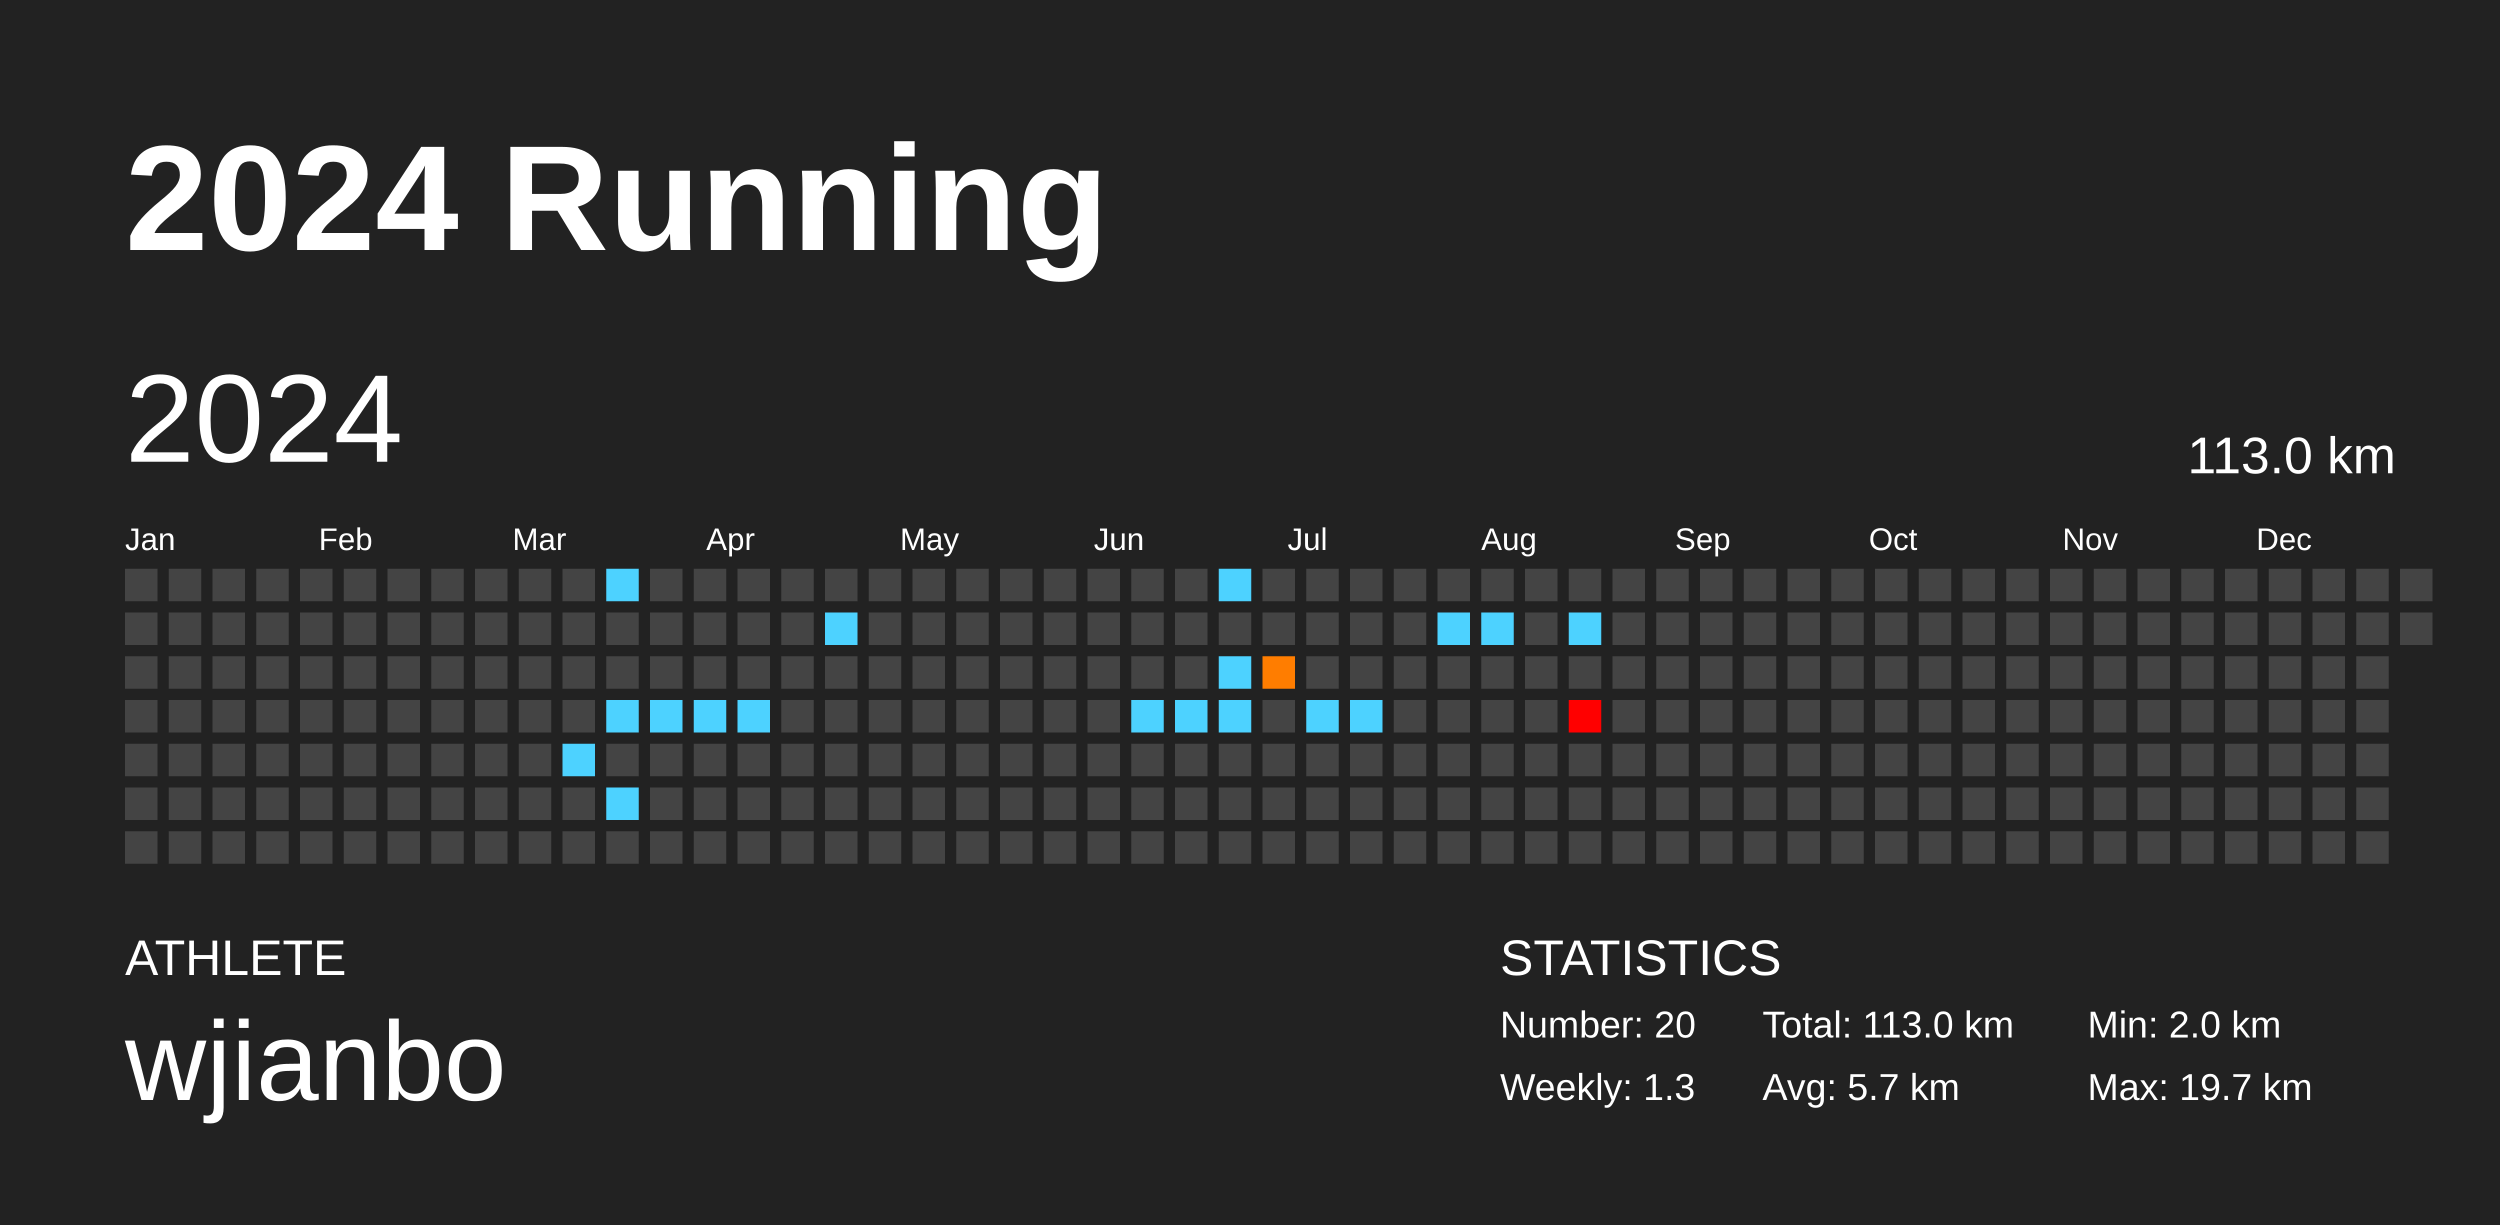
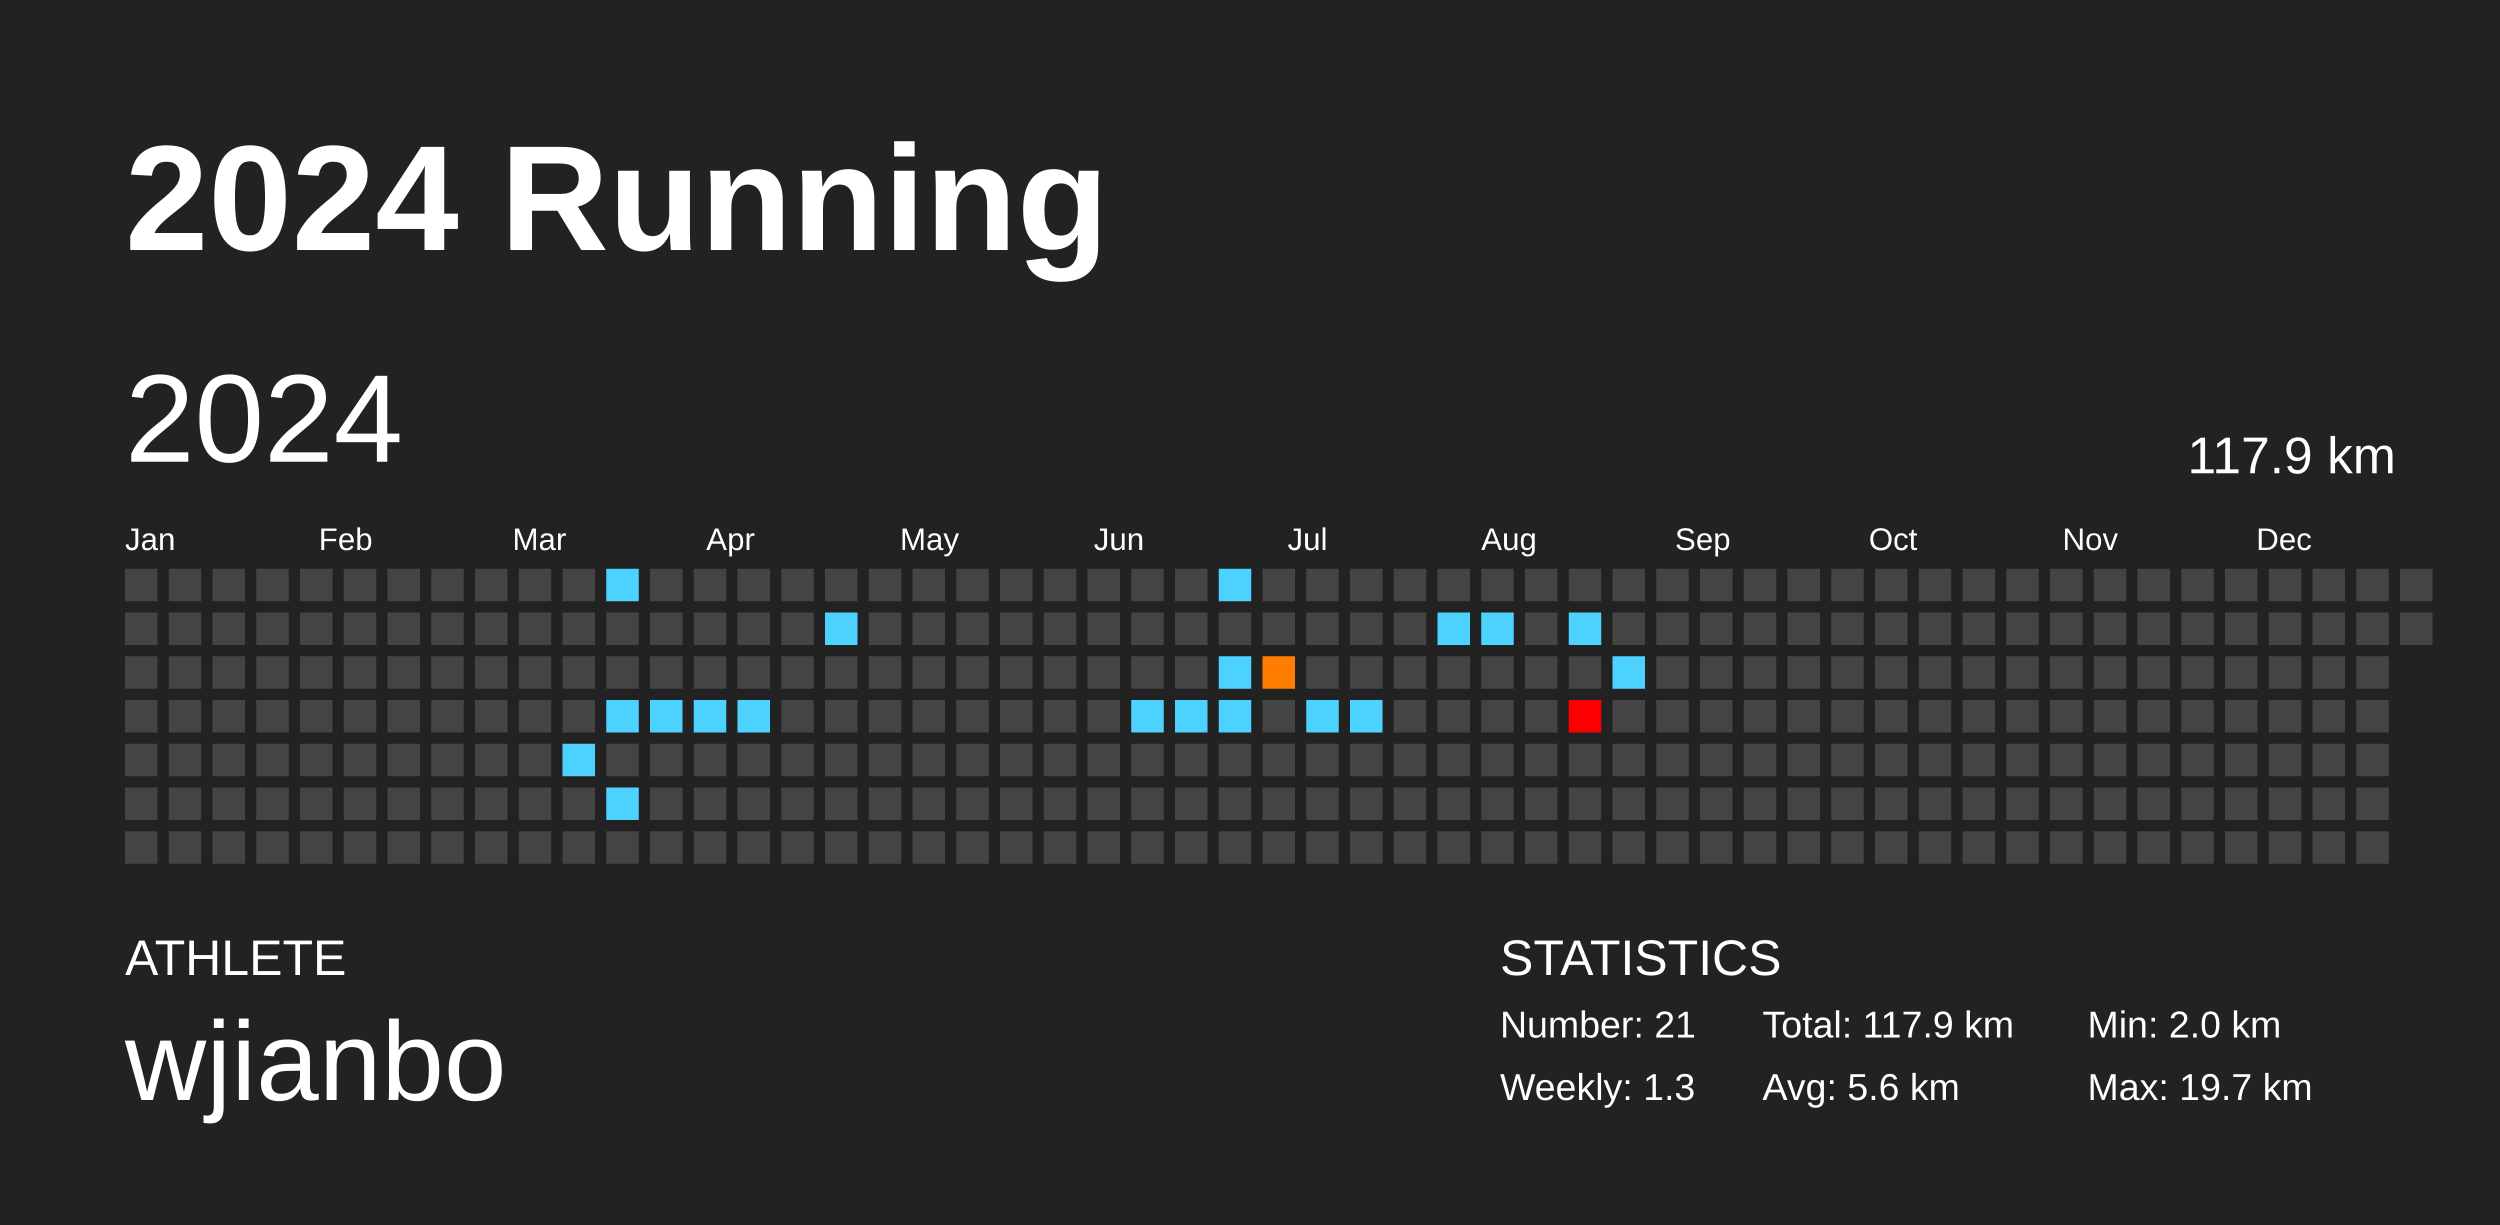
<svg xmlns="http://www.w3.org/2000/svg" baseProfile="full" height="98mm" version="1.1" viewBox="0,0,200,98" width="200mm">
  <defs />
  <rect fill="#222222" height="98" width="200" x="0" y="0" />
  <text fill="#FFFFFF" style="font-size:12px; font-family:Arial; font-weight:bold;" x="10" y="20">2024 Running</text>
  <text fill="#FFFFFF" style="font-size:4px; font-family:Arial" x="10" y="78">ATHLETE</text>
  <text fill="#FFFFFF" style="font-size:9px; font-family:Arial" x="10" y="88">wjianbo</text>
  <text fill="#FFFFFF" style="font-size:4px; font-family:Arial" x="120" y="78">STATISTICS</text>
-   <text fill="#FFFFFF" style="font-size:3px; font-family:Arial" x="120" y="83">Number: 20</text>
+   <text fill="#FFFFFF" style="font-size:3px; font-family:Arial" x="120" y="83">Number: 21</text>
  <text fill="#FFFFFF" style="font-size:3px; font-family:Arial" x="120" y="88">Weekly: 1.3</text>
-   <text fill="#FFFFFF" style="font-size:3px; font-family:Arial" x="141" y="83">Total: 113.0 km</text>
-   <text fill="#FFFFFF" style="font-size:3px; font-family:Arial" x="141" y="88">Avg: 5.7 km</text>
+   <text fill="#FFFFFF" style="font-size:3px; font-family:Arial" x="141" y="83">Total: 117.9 km</text>
+   <text fill="#FFFFFF" style="font-size:3px; font-family:Arial" x="141" y="88">Avg: 5.6 km</text>
  <text fill="#FFFFFF" style="font-size:3px; font-family:Arial" x="167" y="83">Min: 2.0 km</text>
  <text fill="#FFFFFF" style="font-size:3px; font-family:Arial" x="167" y="88">Max: 19.7 km</text>
  <text dominant-baseline="hanging" fill="#FFFFFF" style="font-size:10.0px; font-family:Arial;" x="10" y="30">2024</text>
-   <text dominant-baseline="hanging" fill="#FFFFFF" style="font-size:4.125px; font-family:Arial;" x="175" y="35">113.0 km</text>
+   <text dominant-baseline="hanging" fill="#FFFFFF" style="font-size:4.125px; font-family:Arial;" x="175" y="35">117.9 km</text>
  <text fill="#FFFFFF" style="font-size:2.5px; font-family:Arial" x="10.0" y="44">Jan</text>
  <text fill="#FFFFFF" style="font-size:2.5px; font-family:Arial" x="25.5" y="44">Feb</text>
  <text fill="#FFFFFF" style="font-size:2.5px; font-family:Arial" x="41.0" y="44">Mar</text>
  <text fill="#FFFFFF" style="font-size:2.5px; font-family:Arial" x="56.5" y="44">Apr</text>
  <text fill="#FFFFFF" style="font-size:2.5px; font-family:Arial" x="72.0" y="44">May</text>
  <text fill="#FFFFFF" style="font-size:2.5px; font-family:Arial" x="87.5" y="44">Jun</text>
  <text fill="#FFFFFF" style="font-size:2.5px; font-family:Arial" x="103.0" y="44">Jul</text>
  <text fill="#FFFFFF" style="font-size:2.5px; font-family:Arial" x="118.5" y="44">Aug</text>
  <text fill="#FFFFFF" style="font-size:2.5px; font-family:Arial" x="134.0" y="44">Sep</text>
  <text fill="#FFFFFF" style="font-size:2.5px; font-family:Arial" x="149.5" y="44">Oct</text>
  <text fill="#FFFFFF" style="font-size:2.5px; font-family:Arial" x="165.0" y="44">Nov</text>
  <text fill="#FFFFFF" style="font-size:2.5px; font-family:Arial" x="180.5" y="44">Dec</text>
  <rect fill="#444444" height="2.6" width="2.6" x="10.0" y="45.5" />
  <rect fill="#444444" height="2.6" width="2.6" x="10.0" y="49.0" />
  <rect fill="#444444" height="2.6" width="2.6" x="10.0" y="52.5" />
  <rect fill="#444444" height="2.6" width="2.6" x="10.0" y="56.0" />
  <rect fill="#444444" height="2.6" width="2.6" x="10.0" y="59.5" />
  <rect fill="#444444" height="2.6" width="2.6" x="10.0" y="63.0" />
  <rect fill="#444444" height="2.6" width="2.6" x="10.0" y="66.5" />
  <rect fill="#444444" height="2.6" width="2.6" x="13.5" y="45.5" />
  <rect fill="#444444" height="2.6" width="2.6" x="13.5" y="49.0" />
  <rect fill="#444444" height="2.6" width="2.6" x="13.5" y="52.5" />
  <rect fill="#444444" height="2.6" width="2.6" x="13.5" y="56.0" />
  <rect fill="#444444" height="2.6" width="2.6" x="13.5" y="59.5" />
  <rect fill="#444444" height="2.6" width="2.6" x="13.5" y="63.0" />
  <rect fill="#444444" height="2.6" width="2.6" x="13.5" y="66.5" />
  <rect fill="#444444" height="2.6" width="2.6" x="17.0" y="45.5" />
  <rect fill="#444444" height="2.6" width="2.6" x="17.0" y="49.0" />
  <rect fill="#444444" height="2.6" width="2.6" x="17.0" y="52.5" />
  <rect fill="#444444" height="2.6" width="2.6" x="17.0" y="56.0" />
  <rect fill="#444444" height="2.6" width="2.6" x="17.0" y="59.5" />
  <rect fill="#444444" height="2.6" width="2.6" x="17.0" y="63.0" />
  <rect fill="#444444" height="2.6" width="2.6" x="17.0" y="66.5" />
  <rect fill="#444444" height="2.6" width="2.6" x="20.5" y="45.5" />
  <rect fill="#444444" height="2.6" width="2.6" x="20.5" y="49.0" />
  <rect fill="#444444" height="2.6" width="2.6" x="20.5" y="52.5" />
  <rect fill="#444444" height="2.6" width="2.6" x="20.5" y="56.0" />
  <rect fill="#444444" height="2.6" width="2.6" x="20.5" y="59.5" />
  <rect fill="#444444" height="2.6" width="2.6" x="20.5" y="63.0" />
  <rect fill="#444444" height="2.6" width="2.6" x="20.5" y="66.5" />
  <rect fill="#444444" height="2.6" width="2.6" x="24.0" y="45.5" />
  <rect fill="#444444" height="2.6" width="2.6" x="24.0" y="49.0" />
  <rect fill="#444444" height="2.6" width="2.6" x="24.0" y="52.5" />
  <rect fill="#444444" height="2.6" width="2.6" x="24.0" y="56.0" />
  <rect fill="#444444" height="2.6" width="2.6" x="24.0" y="59.5" />
  <rect fill="#444444" height="2.6" width="2.6" x="24.0" y="63.0" />
  <rect fill="#444444" height="2.6" width="2.6" x="24.0" y="66.5" />
  <rect fill="#444444" height="2.6" width="2.6" x="27.5" y="45.5" />
  <rect fill="#444444" height="2.6" width="2.6" x="27.5" y="49.0" />
  <rect fill="#444444" height="2.6" width="2.6" x="27.5" y="52.5" />
  <rect fill="#444444" height="2.6" width="2.6" x="27.5" y="56.0" />
  <rect fill="#444444" height="2.6" width="2.6" x="27.5" y="59.5" />
  <rect fill="#444444" height="2.6" width="2.6" x="27.5" y="63.0" />
  <rect fill="#444444" height="2.6" width="2.6" x="27.5" y="66.5" />
  <rect fill="#444444" height="2.6" width="2.6" x="31.0" y="45.5" />
  <rect fill="#444444" height="2.6" width="2.6" x="31.0" y="49.0" />
  <rect fill="#444444" height="2.6" width="2.6" x="31.0" y="52.5" />
  <rect fill="#444444" height="2.6" width="2.6" x="31.0" y="56.0" />
  <rect fill="#444444" height="2.6" width="2.6" x="31.0" y="59.5" />
  <rect fill="#444444" height="2.6" width="2.6" x="31.0" y="63.0" />
  <rect fill="#444444" height="2.6" width="2.6" x="31.0" y="66.5" />
  <rect fill="#444444" height="2.6" width="2.6" x="34.5" y="45.5" />
  <rect fill="#444444" height="2.6" width="2.6" x="34.5" y="49.0" />
  <rect fill="#444444" height="2.6" width="2.6" x="34.5" y="52.5" />
  <rect fill="#444444" height="2.6" width="2.6" x="34.5" y="56.0" />
  <rect fill="#444444" height="2.6" width="2.6" x="34.5" y="59.5" />
  <rect fill="#444444" height="2.6" width="2.6" x="34.5" y="63.0" />
  <rect fill="#444444" height="2.6" width="2.6" x="34.5" y="66.5" />
  <rect fill="#444444" height="2.6" width="2.6" x="38.0" y="45.5" />
  <rect fill="#444444" height="2.6" width="2.6" x="38.0" y="49.0" />
  <rect fill="#444444" height="2.6" width="2.6" x="38.0" y="52.5" />
  <rect fill="#444444" height="2.6" width="2.6" x="38.0" y="56.0" />
  <rect fill="#444444" height="2.6" width="2.6" x="38.0" y="59.5" />
  <rect fill="#444444" height="2.6" width="2.6" x="38.0" y="63.0" />
  <rect fill="#444444" height="2.6" width="2.6" x="38.0" y="66.5" />
  <rect fill="#444444" height="2.6" width="2.6" x="41.5" y="45.5" />
  <rect fill="#444444" height="2.6" width="2.6" x="41.5" y="49.0" />
  <rect fill="#444444" height="2.6" width="2.6" x="41.5" y="52.5" />
  <rect fill="#444444" height="2.6" width="2.6" x="41.5" y="56.0" />
  <rect fill="#444444" height="2.6" width="2.6" x="41.5" y="59.5" />
  <rect fill="#444444" height="2.6" width="2.6" x="41.5" y="63.0" />
  <rect fill="#444444" height="2.6" width="2.6" x="41.5" y="66.5" />
  <rect fill="#444444" height="2.6" width="2.6" x="45.0" y="45.5" />
  <rect fill="#444444" height="2.6" width="2.6" x="45.0" y="49.0" />
  <rect fill="#444444" height="2.6" width="2.6" x="45.0" y="52.5" />
  <rect fill="#444444" height="2.6" width="2.6" x="45.0" y="56.0" />
  <rect fill="#4dd2ff" height="2.6" width="2.6" x="45.0" y="59.5" />
  <rect fill="#444444" height="2.6" width="2.6" x="45.0" y="63.0" />
  <rect fill="#444444" height="2.6" width="2.6" x="45.0" y="66.5" />
  <rect fill="#4dd2ff" height="2.6" width="2.6" x="48.5" y="45.5" />
  <rect fill="#444444" height="2.6" width="2.6" x="48.5" y="49.0" />
  <rect fill="#444444" height="2.6" width="2.6" x="48.5" y="52.5" />
  <rect fill="#4dd2ff" height="2.6" width="2.6" x="48.5" y="56.0" />
  <rect fill="#444444" height="2.6" width="2.6" x="48.5" y="59.5" />
  <rect fill="#4dd2ff" height="2.6" width="2.6" x="48.5" y="63.0" />
  <rect fill="#444444" height="2.6" width="2.6" x="48.5" y="66.5" />
  <rect fill="#444444" height="2.6" width="2.6" x="52.0" y="45.5" />
  <rect fill="#444444" height="2.6" width="2.6" x="52.0" y="49.0" />
  <rect fill="#444444" height="2.6" width="2.6" x="52.0" y="52.5" />
  <rect fill="#4dd2ff" height="2.6" width="2.6" x="52.0" y="56.0" />
  <rect fill="#444444" height="2.6" width="2.6" x="52.0" y="59.5" />
  <rect fill="#444444" height="2.6" width="2.6" x="52.0" y="63.0" />
  <rect fill="#444444" height="2.6" width="2.6" x="52.0" y="66.5" />
  <rect fill="#444444" height="2.6" width="2.6" x="55.5" y="45.5" />
  <rect fill="#444444" height="2.6" width="2.6" x="55.5" y="49.0" />
  <rect fill="#444444" height="2.6" width="2.6" x="55.5" y="52.5" />
  <rect fill="#4dd2ff" height="2.6" width="2.6" x="55.5" y="56.0" />
  <rect fill="#444444" height="2.6" width="2.6" x="55.5" y="59.5" />
  <rect fill="#444444" height="2.6" width="2.6" x="55.5" y="63.0" />
  <rect fill="#444444" height="2.6" width="2.6" x="55.5" y="66.5" />
  <rect fill="#444444" height="2.6" width="2.6" x="59.0" y="45.5" />
  <rect fill="#444444" height="2.6" width="2.6" x="59.0" y="49.0" />
  <rect fill="#444444" height="2.6" width="2.6" x="59.0" y="52.5" />
  <rect fill="#4dd2ff" height="2.6" width="2.6" x="59.0" y="56.0" />
  <rect fill="#444444" height="2.6" width="2.6" x="59.0" y="59.5" />
  <rect fill="#444444" height="2.6" width="2.6" x="59.0" y="63.0" />
  <rect fill="#444444" height="2.6" width="2.6" x="59.0" y="66.5" />
  <rect fill="#444444" height="2.6" width="2.6" x="62.5" y="45.5" />
  <rect fill="#444444" height="2.6" width="2.6" x="62.5" y="49.0" />
  <rect fill="#444444" height="2.6" width="2.6" x="62.5" y="52.5" />
  <rect fill="#444444" height="2.6" width="2.6" x="62.5" y="56.0" />
  <rect fill="#444444" height="2.6" width="2.6" x="62.5" y="59.5" />
  <rect fill="#444444" height="2.6" width="2.6" x="62.5" y="63.0" />
  <rect fill="#444444" height="2.6" width="2.6" x="62.5" y="66.5" />
  <rect fill="#444444" height="2.6" width="2.6" x="66.0" y="45.5" />
  <rect fill="#4dd2ff" height="2.6" width="2.6" x="66.0" y="49.0" />
  <rect fill="#444444" height="2.6" width="2.6" x="66.0" y="52.5" />
  <rect fill="#444444" height="2.6" width="2.6" x="66.0" y="56.0" />
  <rect fill="#444444" height="2.6" width="2.6" x="66.0" y="59.5" />
  <rect fill="#444444" height="2.6" width="2.6" x="66.0" y="63.0" />
  <rect fill="#444444" height="2.6" width="2.6" x="66.0" y="66.5" />
  <rect fill="#444444" height="2.6" width="2.6" x="69.5" y="45.5" />
  <rect fill="#444444" height="2.6" width="2.6" x="69.5" y="49.0" />
  <rect fill="#444444" height="2.6" width="2.6" x="69.5" y="52.5" />
  <rect fill="#444444" height="2.6" width="2.6" x="69.5" y="56.0" />
  <rect fill="#444444" height="2.6" width="2.6" x="69.5" y="59.5" />
  <rect fill="#444444" height="2.6" width="2.6" x="69.5" y="63.0" />
  <rect fill="#444444" height="2.6" width="2.6" x="69.5" y="66.5" />
  <rect fill="#444444" height="2.6" width="2.6" x="73.0" y="45.5" />
  <rect fill="#444444" height="2.6" width="2.6" x="73.0" y="49.0" />
  <rect fill="#444444" height="2.6" width="2.6" x="73.0" y="52.5" />
  <rect fill="#444444" height="2.6" width="2.6" x="73.0" y="56.0" />
  <rect fill="#444444" height="2.6" width="2.6" x="73.0" y="59.5" />
  <rect fill="#444444" height="2.6" width="2.6" x="73.0" y="63.0" />
  <rect fill="#444444" height="2.6" width="2.6" x="73.0" y="66.5" />
  <rect fill="#444444" height="2.6" width="2.6" x="76.5" y="45.5" />
  <rect fill="#444444" height="2.6" width="2.6" x="76.5" y="49.0" />
  <rect fill="#444444" height="2.6" width="2.6" x="76.5" y="52.5" />
  <rect fill="#444444" height="2.6" width="2.6" x="76.5" y="56.0" />
  <rect fill="#444444" height="2.6" width="2.6" x="76.5" y="59.5" />
  <rect fill="#444444" height="2.6" width="2.6" x="76.5" y="63.0" />
  <rect fill="#444444" height="2.6" width="2.6" x="76.5" y="66.5" />
  <rect fill="#444444" height="2.6" width="2.6" x="80.0" y="45.5" />
  <rect fill="#444444" height="2.6" width="2.6" x="80.0" y="49.0" />
  <rect fill="#444444" height="2.6" width="2.6" x="80.0" y="52.5" />
  <rect fill="#444444" height="2.6" width="2.6" x="80.0" y="56.0" />
  <rect fill="#444444" height="2.6" width="2.6" x="80.0" y="59.5" />
  <rect fill="#444444" height="2.6" width="2.6" x="80.0" y="63.0" />
  <rect fill="#444444" height="2.6" width="2.6" x="80.0" y="66.5" />
  <rect fill="#444444" height="2.6" width="2.6" x="83.5" y="45.5" />
  <rect fill="#444444" height="2.6" width="2.6" x="83.5" y="49.0" />
  <rect fill="#444444" height="2.6" width="2.6" x="83.5" y="52.5" />
  <rect fill="#444444" height="2.6" width="2.6" x="83.5" y="56.0" />
  <rect fill="#444444" height="2.6" width="2.6" x="83.5" y="59.5" />
  <rect fill="#444444" height="2.6" width="2.6" x="83.5" y="63.0" />
  <rect fill="#444444" height="2.6" width="2.6" x="83.5" y="66.5" />
  <rect fill="#444444" height="2.6" width="2.6" x="87.0" y="45.5" />
  <rect fill="#444444" height="2.6" width="2.6" x="87.0" y="49.0" />
  <rect fill="#444444" height="2.6" width="2.6" x="87.0" y="52.5" />
  <rect fill="#444444" height="2.6" width="2.6" x="87.0" y="56.0" />
  <rect fill="#444444" height="2.6" width="2.6" x="87.0" y="59.5" />
  <rect fill="#444444" height="2.6" width="2.6" x="87.0" y="63.0" />
  <rect fill="#444444" height="2.6" width="2.6" x="87.0" y="66.5" />
  <rect fill="#444444" height="2.6" width="2.6" x="90.5" y="45.5" />
  <rect fill="#444444" height="2.6" width="2.6" x="90.5" y="49.0" />
  <rect fill="#444444" height="2.6" width="2.6" x="90.5" y="52.5" />
  <rect fill="#4dd2ff" height="2.6" width="2.6" x="90.5" y="56.0" />
  <rect fill="#444444" height="2.6" width="2.6" x="90.5" y="59.5" />
  <rect fill="#444444" height="2.6" width="2.6" x="90.5" y="63.0" />
  <rect fill="#444444" height="2.6" width="2.6" x="90.5" y="66.5" />
  <rect fill="#444444" height="2.6" width="2.6" x="94.0" y="45.5" />
  <rect fill="#444444" height="2.6" width="2.6" x="94.0" y="49.0" />
  <rect fill="#444444" height="2.6" width="2.6" x="94.0" y="52.5" />
  <rect fill="#4dd2ff" height="2.6" width="2.6" x="94.0" y="56.0" />
  <rect fill="#444444" height="2.6" width="2.6" x="94.0" y="59.5" />
  <rect fill="#444444" height="2.6" width="2.6" x="94.0" y="63.0" />
  <rect fill="#444444" height="2.6" width="2.6" x="94.0" y="66.5" />
  <rect fill="#4dd2ff" height="2.6" width="2.6" x="97.5" y="45.5" />
  <rect fill="#444444" height="2.6" width="2.6" x="97.5" y="49.0" />
  <rect fill="#4dd2ff" height="2.6" width="2.6" x="97.5" y="52.5" />
  <rect fill="#4dd2ff" height="2.6" width="2.6" x="97.5" y="56.0" />
  <rect fill="#444444" height="2.6" width="2.6" x="97.5" y="59.5" />
  <rect fill="#444444" height="2.6" width="2.6" x="97.5" y="63.0" />
  <rect fill="#444444" height="2.6" width="2.6" x="97.5" y="66.5" />
  <rect fill="#444444" height="2.6" width="2.6" x="101.0" y="45.5" />
  <rect fill="#444444" height="2.6" width="2.6" x="101.0" y="49.0" />
  <rect fill="#ff7d00" height="2.6" width="2.6" x="101.0" y="52.5" />
  <rect fill="#444444" height="2.6" width="2.6" x="101.0" y="56.0" />
  <rect fill="#444444" height="2.6" width="2.6" x="101.0" y="59.5" />
  <rect fill="#444444" height="2.6" width="2.6" x="101.0" y="63.0" />
  <rect fill="#444444" height="2.6" width="2.6" x="101.0" y="66.5" />
  <rect fill="#444444" height="2.6" width="2.6" x="104.5" y="45.5" />
  <rect fill="#444444" height="2.6" width="2.6" x="104.5" y="49.0" />
  <rect fill="#444444" height="2.6" width="2.6" x="104.5" y="52.5" />
  <rect fill="#4dd2ff" height="2.6" width="2.6" x="104.5" y="56.0" />
  <rect fill="#444444" height="2.6" width="2.6" x="104.5" y="59.5" />
  <rect fill="#444444" height="2.6" width="2.6" x="104.5" y="63.0" />
  <rect fill="#444444" height="2.6" width="2.6" x="104.5" y="66.5" />
  <rect fill="#444444" height="2.6" width="2.6" x="108.0" y="45.5" />
  <rect fill="#444444" height="2.6" width="2.6" x="108.0" y="49.0" />
  <rect fill="#444444" height="2.6" width="2.6" x="108.0" y="52.5" />
  <rect fill="#4dd2ff" height="2.6" width="2.6" x="108.0" y="56.0" />
  <rect fill="#444444" height="2.6" width="2.6" x="108.0" y="59.5" />
  <rect fill="#444444" height="2.6" width="2.6" x="108.0" y="63.0" />
  <rect fill="#444444" height="2.6" width="2.6" x="108.0" y="66.5" />
  <rect fill="#444444" height="2.6" width="2.6" x="111.5" y="45.5" />
  <rect fill="#444444" height="2.6" width="2.6" x="111.5" y="49.0" />
  <rect fill="#444444" height="2.6" width="2.6" x="111.5" y="52.5" />
  <rect fill="#444444" height="2.6" width="2.6" x="111.5" y="56.0" />
  <rect fill="#444444" height="2.6" width="2.6" x="111.5" y="59.5" />
  <rect fill="#444444" height="2.6" width="2.6" x="111.5" y="63.0" />
  <rect fill="#444444" height="2.6" width="2.6" x="111.5" y="66.5" />
  <rect fill="#444444" height="2.6" width="2.6" x="115.0" y="45.5" />
  <rect fill="#4dd2ff" height="2.6" width="2.6" x="115.0" y="49.0" />
  <rect fill="#444444" height="2.6" width="2.6" x="115.0" y="52.5" />
  <rect fill="#444444" height="2.6" width="2.6" x="115.0" y="56.0" />
  <rect fill="#444444" height="2.6" width="2.6" x="115.0" y="59.5" />
  <rect fill="#444444" height="2.6" width="2.6" x="115.0" y="63.0" />
  <rect fill="#444444" height="2.6" width="2.6" x="115.0" y="66.5" />
  <rect fill="#444444" height="2.6" width="2.6" x="118.5" y="45.5" />
  <rect fill="#4dd2ff" height="2.6" width="2.6" x="118.5" y="49.0" />
  <rect fill="#444444" height="2.6" width="2.6" x="118.5" y="52.5" />
  <rect fill="#444444" height="2.6" width="2.6" x="118.5" y="56.0" />
  <rect fill="#444444" height="2.6" width="2.6" x="118.5" y="59.5" />
  <rect fill="#444444" height="2.6" width="2.6" x="118.5" y="63.0" />
  <rect fill="#444444" height="2.6" width="2.6" x="118.5" y="66.5" />
  <rect fill="#444444" height="2.6" width="2.6" x="122.0" y="45.5" />
  <rect fill="#444444" height="2.6" width="2.6" x="122.0" y="49.0" />
  <rect fill="#444444" height="2.6" width="2.6" x="122.0" y="52.5" />
  <rect fill="#444444" height="2.6" width="2.6" x="122.0" y="56.0" />
  <rect fill="#444444" height="2.6" width="2.6" x="122.0" y="59.5" />
  <rect fill="#444444" height="2.6" width="2.6" x="122.0" y="63.0" />
  <rect fill="#444444" height="2.6" width="2.6" x="122.0" y="66.5" />
  <rect fill="#444444" height="2.6" width="2.6" x="125.5" y="45.5" />
  <rect fill="#4dd2ff" height="2.6" width="2.6" x="125.5" y="49.0" />
  <rect fill="#444444" height="2.6" width="2.6" x="125.5" y="52.5" />
  <rect fill="#ff0000" height="2.6" width="2.6" x="125.5" y="56.0" />
  <rect fill="#444444" height="2.6" width="2.6" x="125.5" y="59.5" />
  <rect fill="#444444" height="2.6" width="2.6" x="125.5" y="63.0" />
  <rect fill="#444444" height="2.6" width="2.6" x="125.5" y="66.5" />
  <rect fill="#444444" height="2.6" width="2.6" x="129.0" y="45.5" />
  <rect fill="#444444" height="2.6" width="2.6" x="129.0" y="49.0" />
-   <rect fill="#444444" height="2.6" width="2.6" x="129.0" y="52.5" />
+   <rect fill="#4dd2ff" height="2.6" width="2.6" x="129.0" y="52.5" />
  <rect fill="#444444" height="2.6" width="2.6" x="129.0" y="56.0" />
  <rect fill="#444444" height="2.6" width="2.6" x="129.0" y="59.5" />
  <rect fill="#444444" height="2.6" width="2.6" x="129.0" y="63.0" />
  <rect fill="#444444" height="2.6" width="2.6" x="129.0" y="66.5" />
  <rect fill="#444444" height="2.6" width="2.6" x="132.5" y="45.5" />
  <rect fill="#444444" height="2.6" width="2.6" x="132.5" y="49.0" />
  <rect fill="#444444" height="2.6" width="2.6" x="132.5" y="52.5" />
  <rect fill="#444444" height="2.6" width="2.6" x="132.5" y="56.0" />
  <rect fill="#444444" height="2.6" width="2.6" x="132.5" y="59.5" />
  <rect fill="#444444" height="2.6" width="2.6" x="132.5" y="63.0" />
  <rect fill="#444444" height="2.6" width="2.6" x="132.5" y="66.5" />
  <rect fill="#444444" height="2.6" width="2.6" x="136.0" y="45.5" />
  <rect fill="#444444" height="2.6" width="2.6" x="136.0" y="49.0" />
  <rect fill="#444444" height="2.6" width="2.6" x="136.0" y="52.5" />
  <rect fill="#444444" height="2.6" width="2.6" x="136.0" y="56.0" />
  <rect fill="#444444" height="2.6" width="2.6" x="136.0" y="59.5" />
  <rect fill="#444444" height="2.6" width="2.6" x="136.0" y="63.0" />
  <rect fill="#444444" height="2.6" width="2.6" x="136.0" y="66.5" />
  <rect fill="#444444" height="2.6" width="2.6" x="139.5" y="45.5" />
  <rect fill="#444444" height="2.6" width="2.6" x="139.5" y="49.0" />
  <rect fill="#444444" height="2.6" width="2.6" x="139.5" y="52.5" />
  <rect fill="#444444" height="2.6" width="2.6" x="139.5" y="56.0" />
  <rect fill="#444444" height="2.6" width="2.6" x="139.5" y="59.5" />
  <rect fill="#444444" height="2.6" width="2.6" x="139.5" y="63.0" />
  <rect fill="#444444" height="2.6" width="2.6" x="139.5" y="66.5" />
  <rect fill="#444444" height="2.6" width="2.6" x="143.0" y="45.5" />
  <rect fill="#444444" height="2.6" width="2.6" x="143.0" y="49.0" />
  <rect fill="#444444" height="2.6" width="2.6" x="143.0" y="52.5" />
  <rect fill="#444444" height="2.6" width="2.6" x="143.0" y="56.0" />
  <rect fill="#444444" height="2.6" width="2.6" x="143.0" y="59.5" />
  <rect fill="#444444" height="2.6" width="2.6" x="143.0" y="63.0" />
  <rect fill="#444444" height="2.6" width="2.6" x="143.0" y="66.5" />
  <rect fill="#444444" height="2.6" width="2.6" x="146.5" y="45.5" />
  <rect fill="#444444" height="2.6" width="2.6" x="146.5" y="49.0" />
  <rect fill="#444444" height="2.6" width="2.6" x="146.5" y="52.5" />
  <rect fill="#444444" height="2.6" width="2.6" x="146.5" y="56.0" />
  <rect fill="#444444" height="2.6" width="2.6" x="146.5" y="59.5" />
  <rect fill="#444444" height="2.6" width="2.6" x="146.5" y="63.0" />
  <rect fill="#444444" height="2.6" width="2.6" x="146.5" y="66.5" />
  <rect fill="#444444" height="2.6" width="2.6" x="150.0" y="45.5" />
  <rect fill="#444444" height="2.6" width="2.6" x="150.0" y="49.0" />
  <rect fill="#444444" height="2.6" width="2.6" x="150.0" y="52.5" />
  <rect fill="#444444" height="2.6" width="2.6" x="150.0" y="56.0" />
  <rect fill="#444444" height="2.6" width="2.6" x="150.0" y="59.5" />
  <rect fill="#444444" height="2.6" width="2.6" x="150.0" y="63.0" />
  <rect fill="#444444" height="2.6" width="2.6" x="150.0" y="66.5" />
  <rect fill="#444444" height="2.6" width="2.6" x="153.5" y="45.5" />
  <rect fill="#444444" height="2.6" width="2.6" x="153.5" y="49.0" />
  <rect fill="#444444" height="2.6" width="2.6" x="153.5" y="52.5" />
  <rect fill="#444444" height="2.6" width="2.6" x="153.5" y="56.0" />
  <rect fill="#444444" height="2.6" width="2.6" x="153.5" y="59.5" />
  <rect fill="#444444" height="2.6" width="2.6" x="153.5" y="63.0" />
  <rect fill="#444444" height="2.6" width="2.6" x="153.5" y="66.5" />
  <rect fill="#444444" height="2.6" width="2.6" x="157.0" y="45.5" />
  <rect fill="#444444" height="2.6" width="2.6" x="157.0" y="49.0" />
  <rect fill="#444444" height="2.6" width="2.6" x="157.0" y="52.5" />
  <rect fill="#444444" height="2.6" width="2.6" x="157.0" y="56.0" />
  <rect fill="#444444" height="2.6" width="2.6" x="157.0" y="59.5" />
  <rect fill="#444444" height="2.6" width="2.6" x="157.0" y="63.0" />
  <rect fill="#444444" height="2.6" width="2.6" x="157.0" y="66.5" />
  <rect fill="#444444" height="2.6" width="2.6" x="160.5" y="45.5" />
  <rect fill="#444444" height="2.6" width="2.6" x="160.5" y="49.0" />
  <rect fill="#444444" height="2.6" width="2.6" x="160.5" y="52.5" />
  <rect fill="#444444" height="2.6" width="2.6" x="160.5" y="56.0" />
  <rect fill="#444444" height="2.6" width="2.6" x="160.5" y="59.5" />
  <rect fill="#444444" height="2.6" width="2.6" x="160.5" y="63.0" />
  <rect fill="#444444" height="2.6" width="2.6" x="160.5" y="66.5" />
  <rect fill="#444444" height="2.6" width="2.6" x="164.0" y="45.5" />
  <rect fill="#444444" height="2.6" width="2.6" x="164.0" y="49.0" />
  <rect fill="#444444" height="2.6" width="2.6" x="164.0" y="52.5" />
  <rect fill="#444444" height="2.6" width="2.6" x="164.0" y="56.0" />
  <rect fill="#444444" height="2.6" width="2.6" x="164.0" y="59.5" />
  <rect fill="#444444" height="2.6" width="2.6" x="164.0" y="63.0" />
  <rect fill="#444444" height="2.6" width="2.6" x="164.0" y="66.5" />
  <rect fill="#444444" height="2.6" width="2.6" x="167.5" y="45.5" />
  <rect fill="#444444" height="2.6" width="2.6" x="167.5" y="49.0" />
  <rect fill="#444444" height="2.6" width="2.6" x="167.5" y="52.5" />
  <rect fill="#444444" height="2.6" width="2.6" x="167.5" y="56.0" />
  <rect fill="#444444" height="2.6" width="2.6" x="167.5" y="59.5" />
  <rect fill="#444444" height="2.6" width="2.6" x="167.5" y="63.0" />
  <rect fill="#444444" height="2.6" width="2.6" x="167.5" y="66.5" />
  <rect fill="#444444" height="2.6" width="2.6" x="171.0" y="45.5" />
  <rect fill="#444444" height="2.6" width="2.6" x="171.0" y="49.0" />
  <rect fill="#444444" height="2.6" width="2.6" x="171.0" y="52.5" />
  <rect fill="#444444" height="2.6" width="2.6" x="171.0" y="56.0" />
  <rect fill="#444444" height="2.6" width="2.6" x="171.0" y="59.5" />
  <rect fill="#444444" height="2.6" width="2.6" x="171.0" y="63.0" />
  <rect fill="#444444" height="2.6" width="2.6" x="171.0" y="66.5" />
  <rect fill="#444444" height="2.6" width="2.6" x="174.5" y="45.5" />
  <rect fill="#444444" height="2.6" width="2.6" x="174.5" y="49.0" />
  <rect fill="#444444" height="2.6" width="2.6" x="174.5" y="52.5" />
  <rect fill="#444444" height="2.6" width="2.6" x="174.5" y="56.0" />
  <rect fill="#444444" height="2.6" width="2.6" x="174.5" y="59.5" />
  <rect fill="#444444" height="2.6" width="2.6" x="174.5" y="63.0" />
  <rect fill="#444444" height="2.6" width="2.6" x="174.5" y="66.5" />
  <rect fill="#444444" height="2.6" width="2.6" x="178.0" y="45.5" />
  <rect fill="#444444" height="2.6" width="2.6" x="178.0" y="49.0" />
  <rect fill="#444444" height="2.6" width="2.6" x="178.0" y="52.5" />
  <rect fill="#444444" height="2.6" width="2.6" x="178.0" y="56.0" />
  <rect fill="#444444" height="2.6" width="2.6" x="178.0" y="59.5" />
  <rect fill="#444444" height="2.6" width="2.6" x="178.0" y="63.0" />
  <rect fill="#444444" height="2.6" width="2.6" x="178.0" y="66.5" />
  <rect fill="#444444" height="2.6" width="2.6" x="181.5" y="45.5" />
  <rect fill="#444444" height="2.6" width="2.6" x="181.5" y="49.0" />
  <rect fill="#444444" height="2.6" width="2.6" x="181.5" y="52.5" />
  <rect fill="#444444" height="2.6" width="2.6" x="181.5" y="56.0" />
  <rect fill="#444444" height="2.6" width="2.6" x="181.5" y="59.5" />
  <rect fill="#444444" height="2.6" width="2.6" x="181.5" y="63.0" />
  <rect fill="#444444" height="2.6" width="2.6" x="181.5" y="66.5" />
  <rect fill="#444444" height="2.6" width="2.6" x="185.0" y="45.5" />
  <rect fill="#444444" height="2.6" width="2.6" x="185.0" y="49.0" />
  <rect fill="#444444" height="2.6" width="2.6" x="185.0" y="52.5" />
  <rect fill="#444444" height="2.6" width="2.6" x="185.0" y="56.0" />
  <rect fill="#444444" height="2.6" width="2.6" x="185.0" y="59.5" />
  <rect fill="#444444" height="2.6" width="2.6" x="185.0" y="63.0" />
  <rect fill="#444444" height="2.6" width="2.6" x="185.0" y="66.5" />
  <rect fill="#444444" height="2.6" width="2.6" x="188.5" y="45.5" />
  <rect fill="#444444" height="2.6" width="2.6" x="188.5" y="49.0" />
  <rect fill="#444444" height="2.6" width="2.6" x="188.5" y="52.5" />
  <rect fill="#444444" height="2.6" width="2.6" x="188.5" y="56.0" />
  <rect fill="#444444" height="2.6" width="2.6" x="188.5" y="59.5" />
  <rect fill="#444444" height="2.6" width="2.6" x="188.5" y="63.0" />
  <rect fill="#444444" height="2.6" width="2.6" x="188.5" y="66.5" />
  <rect fill="#444444" height="2.6" width="2.6" x="192.0" y="45.5" />
  <rect fill="#444444" height="2.6" width="2.6" x="192.0" y="49.0" />
</svg>
